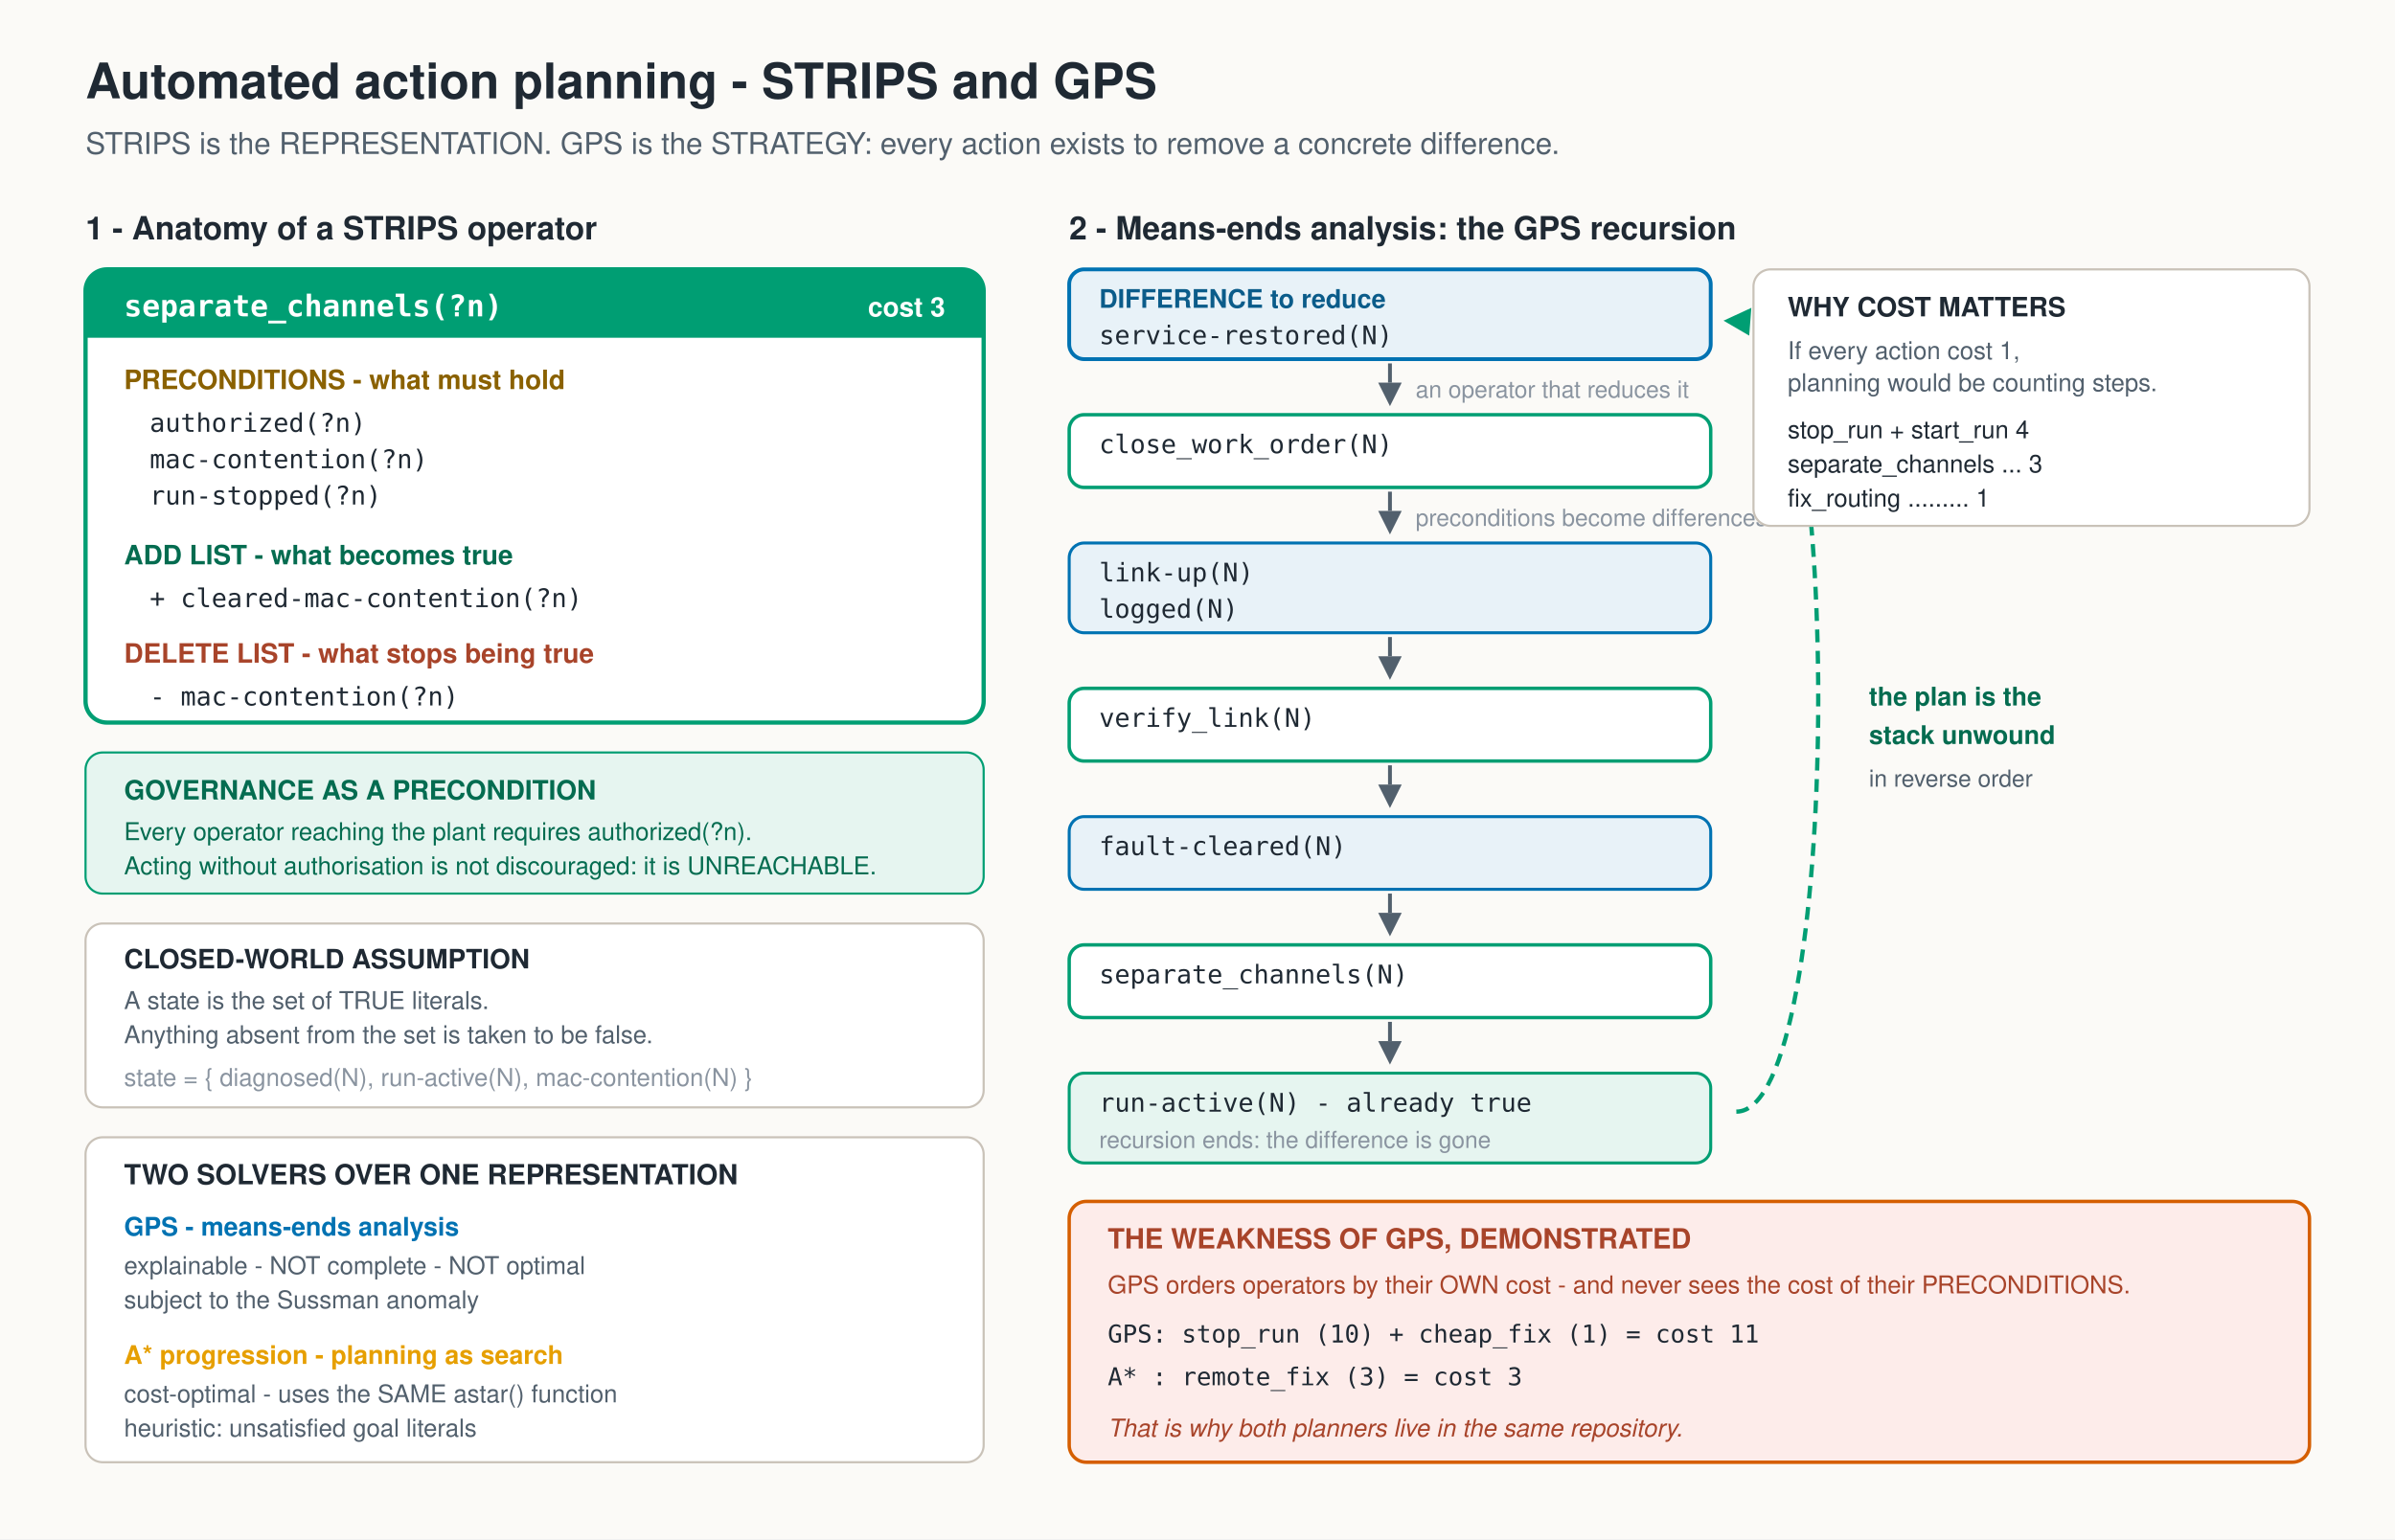
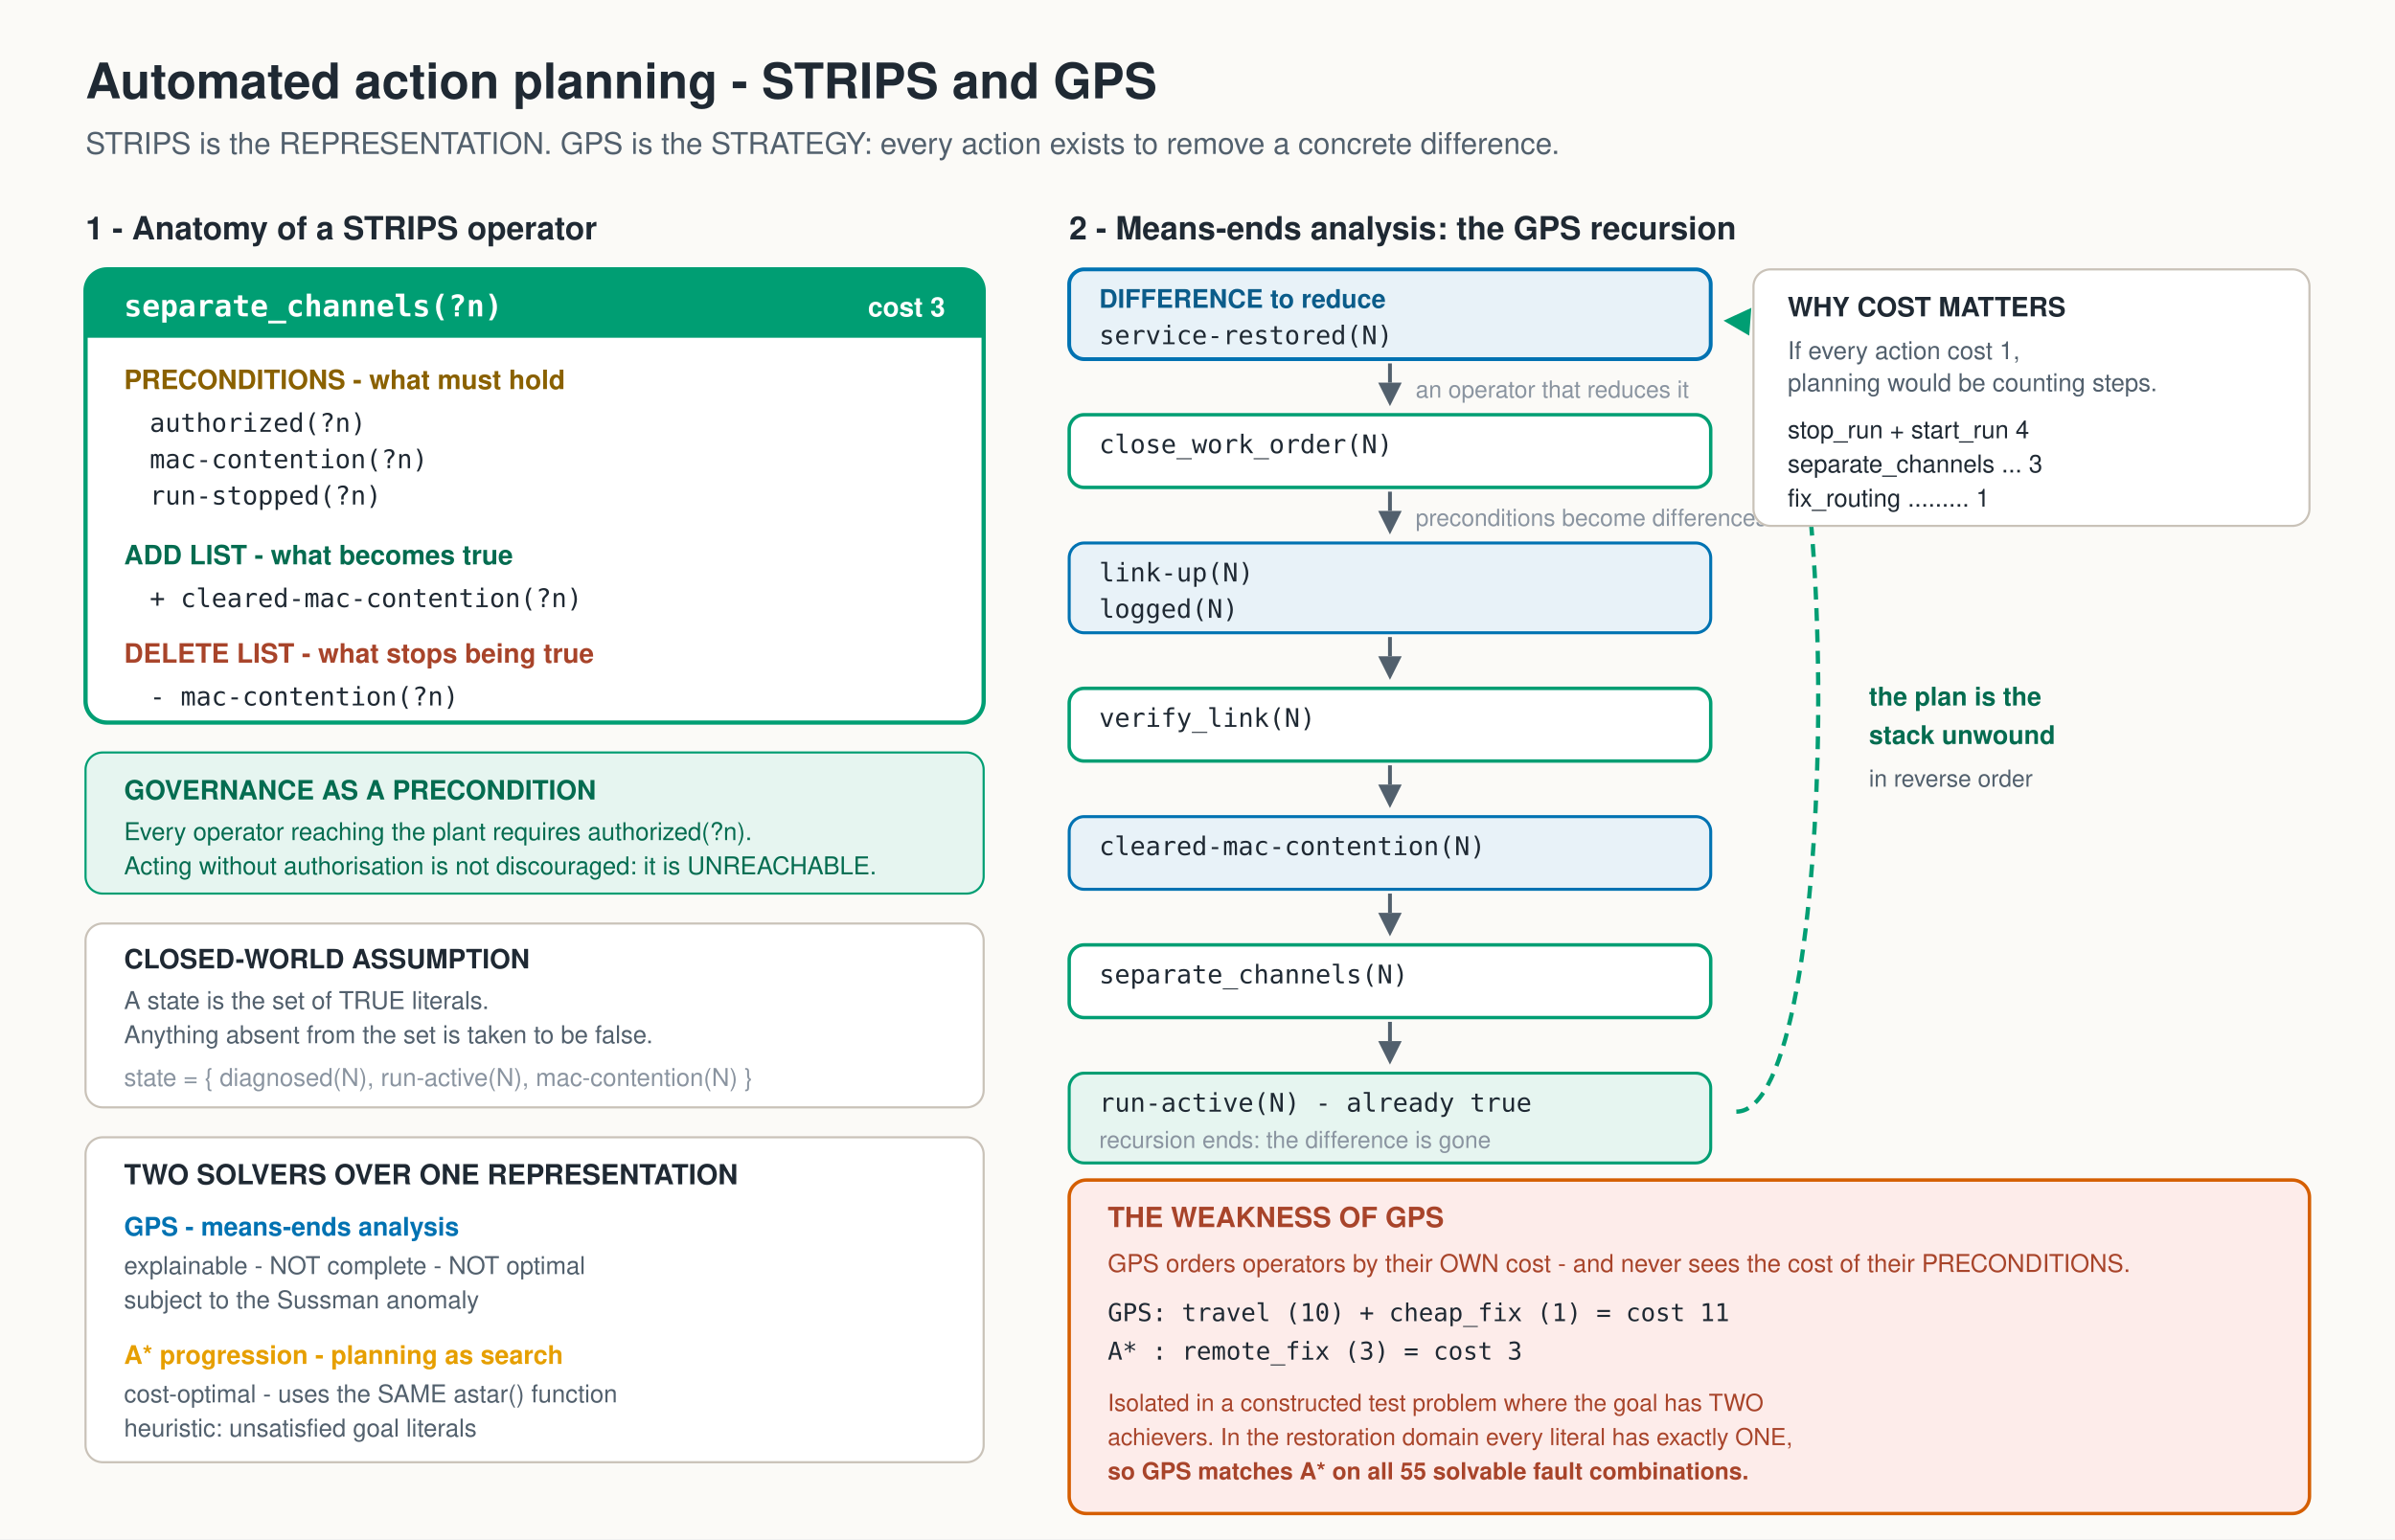
<svg xmlns="http://www.w3.org/2000/svg" viewBox="0 0 1120 720" width="1120" height="720" font-family="Segoe UI, Helvetica, Arial, sans-serif">
  <rect width="1120" height="720" fill="#fbfaf7" />
  <text x="40" y="46" font-size="23" fill="#1f2933" font-weight="600">Automated action planning - STRIPS and GPS</text>
  <text x="40" y="72" font-size="14" fill="#52606d">STRIPS is the REPRESENTATION. GPS is the STRATEGY: every action exists to remove a concrete difference.</text>
  <text x="40" y="112" font-size="15" fill="#1f2933" font-weight="700">1 - Anatomy of a STRIPS operator</text>
  <rect x="40" y="126" width="420" height="212" rx="10" fill="#ffffff" stroke="#009E73" stroke-width="2" />
  <path d="M 50 126 H 450 A 10 10 0 0 1 460 136 V 158 H 40 V 136 A 10 10 0 0 1 50 126 Z" fill="#009E73" />
  <text x="58" y="151" font-size="15" fill="#ffffff" font-weight="700" />
  <text x="58" y="148" font-size="14" font-weight="700" fill="#ffffff" font-family="Consolas, SFMono-Regular, Menlo, monospace">separate_channels(?n)</text>
  <text x="442" y="148" font-size="12.5" font-weight="600" fill="#ffffff" text-anchor="end">cost 3</text>
  <text x="58" y="182" font-size="12.5" fill="#8a6100" font-weight="700">PRECONDITIONS - what must hold</text>
  <text x="70" y="202" font-size="12" fill="#1f2933" font-family="Consolas, SFMono-Regular, Menlo, monospace">authorized(?n)</text>
  <text x="70" y="219" font-size="12" fill="#1f2933" font-family="Consolas, SFMono-Regular, Menlo, monospace">mac-contention(?n)</text>
  <text x="70" y="236" font-size="12" fill="#1f2933" font-family="Consolas, SFMono-Regular, Menlo, monospace">run-stopped(?n)</text>
  <text x="58" y="264" font-size="12.5" fill="#046c50" font-weight="700">ADD LIST - what becomes true</text>
  <text x="70" y="284" font-size="12" fill="#1f2933" font-family="Consolas, SFMono-Regular, Menlo, monospace">+ cleared-mac-contention(?n)</text>
  <text x="58" y="310" font-size="12.5" fill="#a8442a" font-weight="700">DELETE LIST - what stops being true</text>
  <text x="70" y="330" font-size="12" fill="#1f2933" font-family="Consolas, SFMono-Regular, Menlo, monospace">- mac-contention(?n)</text>
  <rect x="40" y="352" width="420" height="66" rx="8" fill="#e6f5f0" stroke="#009E73" stroke-width="1.0" />
  <text x="58" y="374" font-size="12.5" fill="#046c50" font-weight="700">GOVERNANCE AS A PRECONDITION</text>
  <text x="58" y="393" font-size="11.5" fill="#046c50">Every operator reaching the plant requires authorized(?n).</text>
  <text x="58" y="409" font-size="11.5" fill="#046c50">Acting without authorisation is not discouraged: it is UNREACHABLE.</text>
  <rect x="40" y="432" width="420" height="86" rx="8" fill="#ffffff" stroke="#c9c2b8" stroke-width="1.0" />
  <text x="58" y="453" font-size="12.5" fill="#1f2933" font-weight="700">CLOSED-WORLD ASSUMPTION</text>
  <text x="58" y="472" font-size="11.5" fill="#52606d">A state is the set of TRUE literals.</text>
  <text x="58" y="488" font-size="11.5" fill="#52606d">Anything absent from the set is taken to be false.</text>
  <text x="58" y="508" font-size="11.5" fill="#8a94a0">state = { diagnosed(N), run-active(N), mac-contention(N) }</text>
  <rect x="40" y="532" width="420" height="152" rx="8" fill="#ffffff" stroke="#c9c2b8" stroke-width="1.0" />
  <text x="58" y="554" font-size="13" fill="#1f2933" font-weight="700">TWO SOLVERS OVER ONE REPRESENTATION</text>
  <text x="58" y="578" font-size="12" fill="#0072B2" font-weight="700">GPS - means-ends analysis</text>
  <text x="58" y="596" font-size="11.5" fill="#52606d">explainable - NOT complete - NOT optimal</text>
  <text x="58" y="612" font-size="11.5" fill="#52606d">subject to the Sussman anomaly</text>
  <text x="58" y="638" font-size="12" fill="#E69F00" font-weight="700">A* progression - planning as search</text>
  <text x="58" y="656" font-size="11.5" fill="#52606d">cost-optimal - uses the SAME astar() function</text>
  <text x="58" y="672" font-size="11.5" fill="#52606d">heuristic: unsatisfied goal literals</text>
  <text x="500" y="112" font-size="15" fill="#1f2933" font-weight="700">2 - Means-ends analysis: the GPS recursion</text>
  <rect x="500" y="126" width="300" height="42" rx="7" fill="#e8f2f8" stroke="#0072B2" stroke-width="1.8" />
  <text x="514" y="144" font-size="12" fill="#0b5c8a" font-weight="700">DIFFERENCE to reduce</text>
  <text x="514" y="161" font-size="12" fill="#1f2933" font-family="Consolas, SFMono-Regular, Menlo, monospace">service-restored(N)</text>
  <rect x="500" y="194" width="300" height="34" rx="7" fill="#ffffff" stroke="#009E73" stroke-width="1.6" />
  <text x="514" y="212" font-size="12" fill="#1f2933" font-family="Consolas, SFMono-Regular, Menlo, monospace">close_work_order(N)</text>
  <rect x="500" y="254" width="300" height="42" rx="7" fill="#e8f2f8" stroke="#0072B2" stroke-width="1.4" />
  <text x="514" y="272" font-size="12" fill="#1f2933" font-family="Consolas, SFMono-Regular, Menlo, monospace">link-up(N)</text>
  <text x="514" y="289" font-size="12" fill="#1f2933" font-family="Consolas, SFMono-Regular, Menlo, monospace">logged(N)</text>
  <rect x="500" y="322" width="300" height="34" rx="7" fill="#ffffff" stroke="#009E73" stroke-width="1.6" />
  <text x="514" y="340" font-size="12" fill="#1f2933" font-family="Consolas, SFMono-Regular, Menlo, monospace">verify_link(N)</text>
  <rect x="500" y="382" width="300" height="34" rx="7" fill="#e8f2f8" stroke="#0072B2" stroke-width="1.4" />
-   <text x="514" y="400" font-size="12" fill="#1f2933" font-family="Consolas, SFMono-Regular, Menlo, monospace">fault-cleared(N)</text>
+   <text x="514" y="400" font-size="12" fill="#1f2933" font-family="Consolas, SFMono-Regular, Menlo, monospace">cleared-mac-contention(N)</text>
  <rect x="500" y="442" width="300" height="34" rx="7" fill="#ffffff" stroke="#009E73" stroke-width="1.6" />
  <text x="514" y="460" font-size="12" fill="#1f2933" font-family="Consolas, SFMono-Regular, Menlo, monospace">separate_channels(N)</text>
  <rect x="500" y="502" width="300" height="42" rx="7" fill="#e6f5f0" stroke="#009E73" stroke-width="1.4" />
  <text x="514" y="520" font-size="12" fill="#1f2933" font-family="Consolas, SFMono-Regular, Menlo, monospace">run-active(N)  - already true</text>
  <text x="514" y="537" font-size="11" fill="#8a94a0">recursion ends: the difference is gone</text>
  <line x1="650" y1="170" x2="650.0" y2="179.0" stroke="#52606d" stroke-width="1.8" />
  <polygon points="650,190 644.5,179.0 655.5,179.0" fill="#52606d" />
  <line x1="650" y1="230" x2="650.0" y2="239.0" stroke="#52606d" stroke-width="1.8" />
  <polygon points="650,250 644.5,239.0 655.5,239.0" fill="#52606d" />
  <line x1="650" y1="298" x2="650.0" y2="307.0" stroke="#52606d" stroke-width="1.8" />
  <polygon points="650,318 644.5,307.0 655.5,307.0" fill="#52606d" />
  <line x1="650" y1="358" x2="650.0" y2="367.0" stroke="#52606d" stroke-width="1.8" />
  <polygon points="650,378 644.5,367.0 655.5,367.0" fill="#52606d" />
  <line x1="650" y1="418" x2="650.0" y2="427.0" stroke="#52606d" stroke-width="1.8" />
  <polygon points="650,438 644.5,427.0 655.5,427.0" fill="#52606d" />
  <line x1="650" y1="478" x2="650.0" y2="487.0" stroke="#52606d" stroke-width="1.8" />
  <polygon points="650,498 644.5,487.0 655.5,487.0" fill="#52606d" />
  <text x="662" y="186" font-size="11" fill="#8a94a0">an operator that reduces it</text>
  <text x="662" y="246" font-size="11" fill="#8a94a0">preconditions become differences</text>
  <path d="M 812 520 C 862 520 862 152 818 150" stroke="#009E73" stroke-width="2" fill="none" stroke-dasharray="6 4" />
  <polygon points="806,150 819,144 818,157" fill="#009E73" />
  <text x="874" y="330" font-size="12" fill="#046c50" font-weight="700">the plan is the</text>
  <text x="874" y="348" font-size="12" fill="#046c50" font-weight="700">stack unwound</text>
  <text x="874" y="368" font-size="11" fill="#52606d">in reverse order</text>
-   <rect x="500" y="562" width="580" height="122" rx="8" fill="#fdecea" stroke="#D55E00" stroke-width="1.6" />
-   <text x="518" y="584" font-size="13" fill="#a8442a" font-weight="700">THE WEAKNESS OF GPS, DEMONSTRATED</text>
-   <text x="518" y="605" font-size="11.5" fill="#a8442a">GPS orders operators by their OWN cost - and never sees the cost of their PRECONDITIONS.</text>
-   <text x="518" y="628" font-size="11.5" fill="#1f2933" font-family="Consolas, SFMono-Regular, Menlo, monospace">GPS:  stop_run (10) + cheap_fix (1)   =  cost 11</text>
-   <text x="518" y="648" font-size="11.5" fill="#1f2933" font-family="Consolas, SFMono-Regular, Menlo, monospace">A* :  remote_fix (3)                          =  cost  3</text>
-   <text x="518" y="672" font-size="11.5" fill="#a8442a" font-style="italic">That is why both planners live in the same repository.</text>
+   <rect x="500" y="552" width="580" height="156" rx="8" fill="#fdecea" stroke="#D55E00" stroke-width="1.6" />
+   <text x="518" y="574" font-size="13" fill="#a8442a" font-weight="700">THE WEAKNESS OF GPS</text>
+   <text x="518" y="595" font-size="11.5" fill="#a8442a">GPS orders operators by their OWN cost - and never sees the cost of their PRECONDITIONS.</text>
+   <text x="518" y="618" font-size="11.5" fill="#1f2933" font-family="Consolas, SFMono-Regular, Menlo, monospace">GPS:  travel (10) + cheap_fix (1)  =  cost 11</text>
+   <text x="518" y="636" font-size="11.5" fill="#1f2933" font-family="Consolas, SFMono-Regular, Menlo, monospace">A* :  remote_fix (3)               =  cost  3</text>
+   <text x="518" y="660" font-size="11" fill="#a8442a">Isolated in a constructed test problem where the goal has TWO</text>
+   <text x="518" y="676" font-size="11" fill="#a8442a">achievers. In the restoration domain every literal has exactly ONE,</text>
+   <text x="518" y="692" font-size="11" fill="#a8442a" font-weight="600">so GPS matches A* on all 55 solvable fault combinations.</text>
  <rect x="820" y="126" width="260" height="120" rx="8" fill="#ffffff" stroke="#c9c2b8" stroke-width="1.0" />
  <text x="836" y="148" font-size="12.5" fill="#1f2933" font-weight="700">WHY COST MATTERS</text>
  <text x="836" y="168" font-size="11.5" fill="#52606d">If every action cost 1,</text>
  <text x="836" y="183" font-size="11.5" fill="#52606d">planning would be counting steps.</text>
  <text x="836" y="205" font-size="11.5" fill="#1f2933">stop_run + start_run  4</text>
  <text x="836" y="221" font-size="11.5" fill="#1f2933">separate_channels ... 3</text>
  <text x="836" y="237" font-size="11.5" fill="#1f2933">fix_routing ......... 1</text>
</svg>
